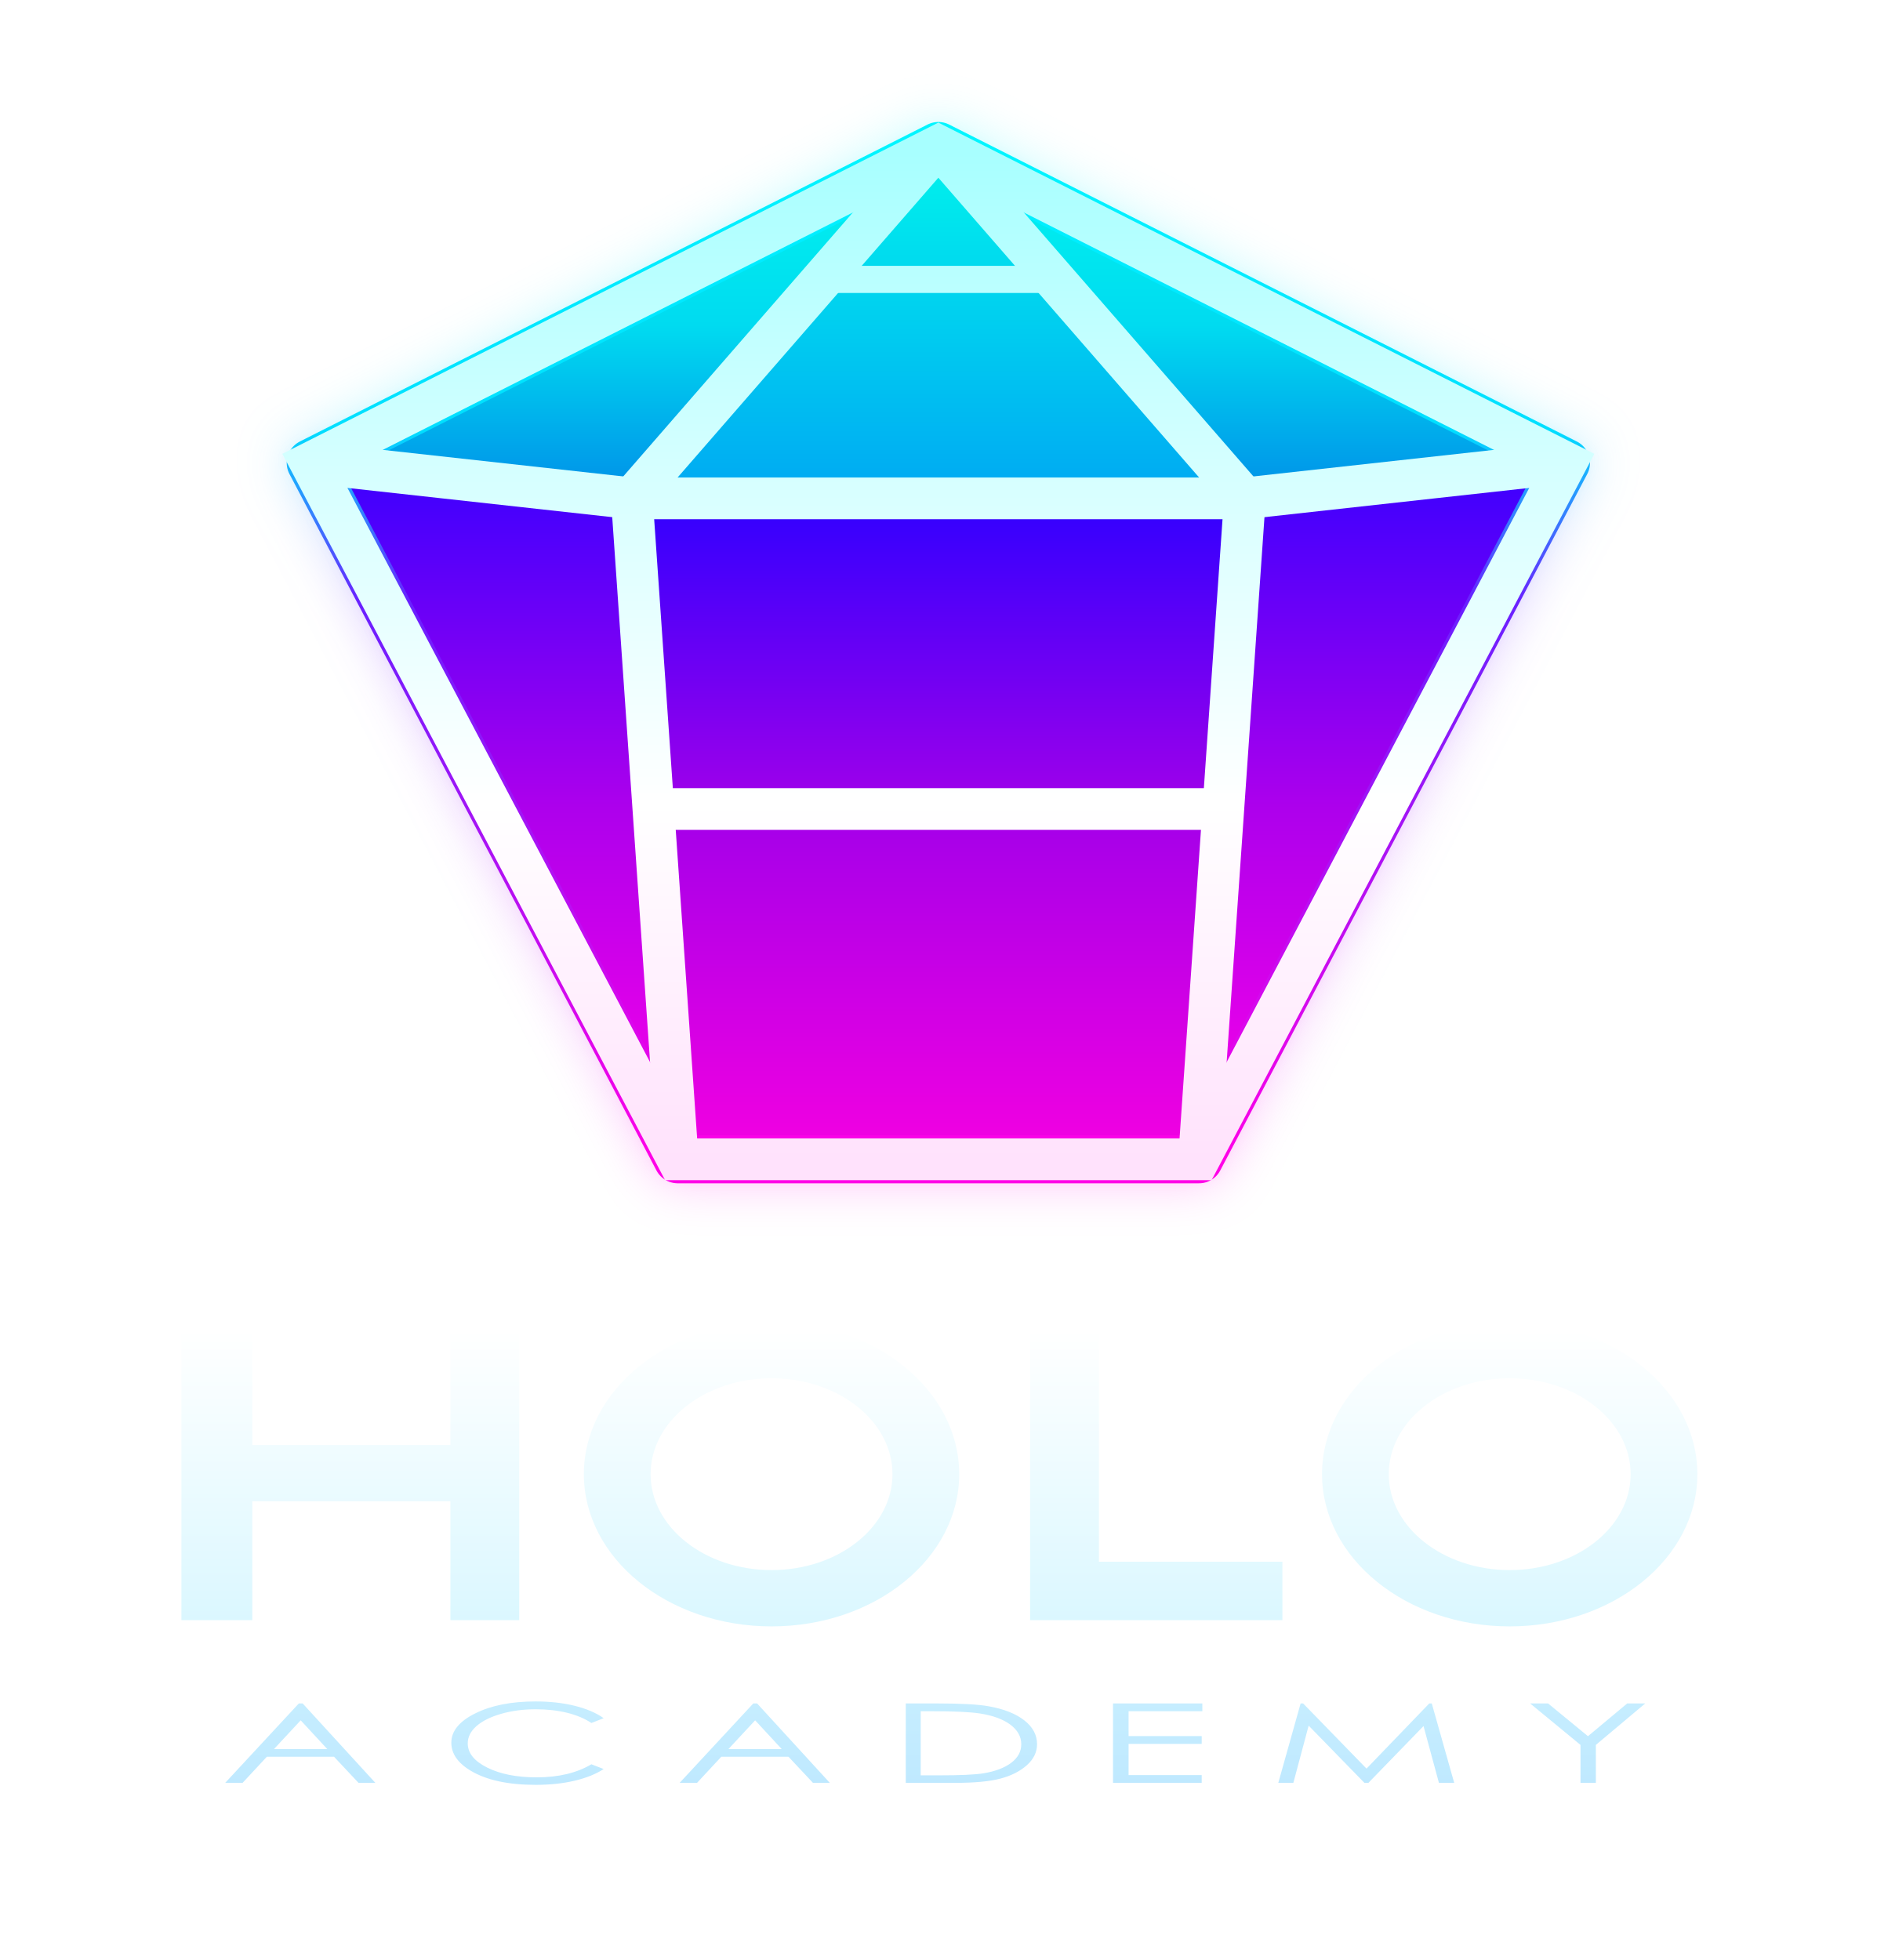
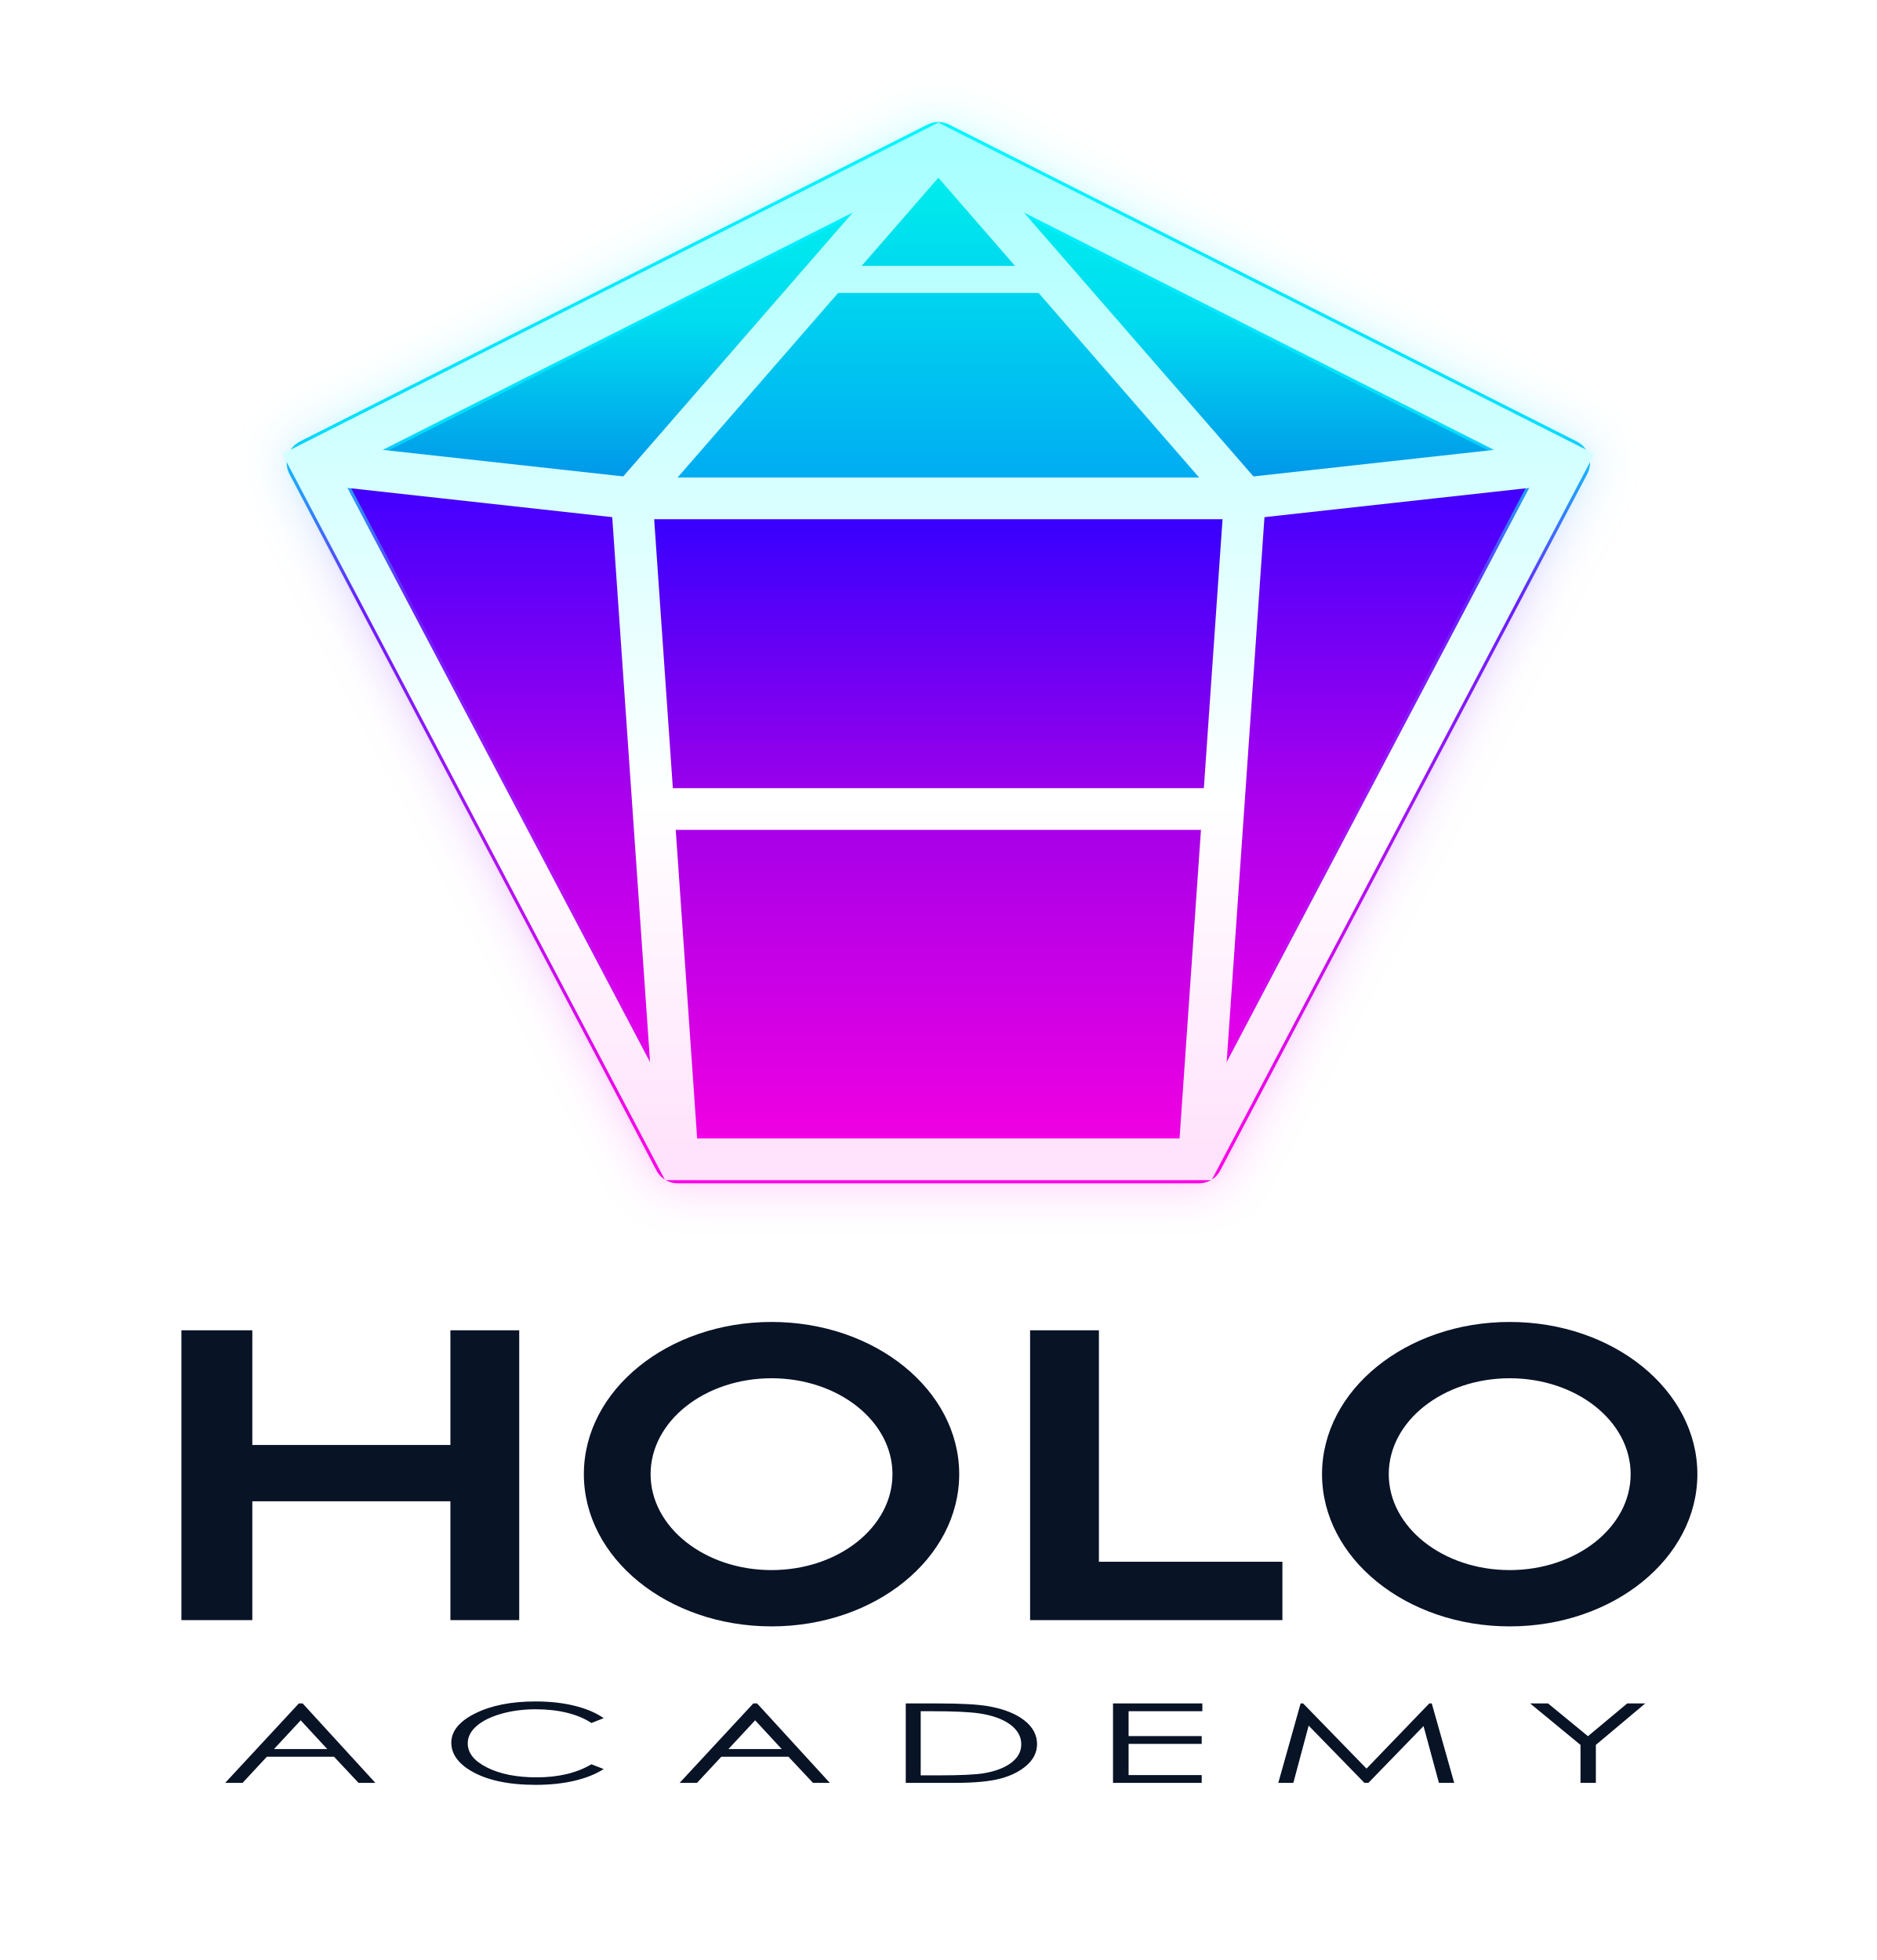
<svg xmlns="http://www.w3.org/2000/svg" width="900" height="940" viewBox="177 177 900 940">
  <defs>
-     <linearGradient id="wm" gradientUnits="userSpaceOnUse" x1="627" y1="815" x2="627" y2="1084">
-       <stop stop-color="#FFFFFF" />
-       <stop offset="0.6" stop-color="#D5F6FF" />
-       <stop offset="1" stop-color="#BFE9FF" />
-     </linearGradient>
    <linearGradient id="top-center" gradientUnits="userSpaceOnUse" x1="627" y1="247" x2="627" y2="416">
      <stop stop-color="#00F4EC" />
      <stop offset="1" stop-color="#00A8F3" />
    </linearGradient>
    <linearGradient id="top-side" gradientUnits="userSpaceOnUse" x1="627" y1="250" x2="627" y2="416">
      <stop stop-color="#00F5EE" />
      <stop offset="0.5" stop-color="#00DBF0" />
      <stop offset="1" stop-color="#008EE8" />
    </linearGradient>
    <linearGradient id="lower-center" gradientUnits="userSpaceOnUse" x1="627" y1="416" x2="627" y2="733">
      <stop stop-color="#3000FF" />
      <stop offset="0.48" stop-color="#A400E9" />
      <stop offset="1" stop-color="#F400E1" />
    </linearGradient>
    <linearGradient id="lower-side" gradientUnits="userSpaceOnUse" x1="627" y1="399" x2="627" y2="733">
      <stop stop-color="#3900FF" />
      <stop offset="0.5" stop-color="#AE00EC" />
      <stop offset="1" stop-color="#FE00E8" />
    </linearGradient>
    <linearGradient id="rails" gradientUnits="userSpaceOnUse" x1="627" y1="247" x2="627" y2="733">
      <stop stop-color="#A7FFFF" />
      <stop offset="0.32" stop-color="#D5FFFF" />
      <stop offset="0.65" stop-color="#FFFFFF" />
      <stop offset="1" stop-color="#FFE2FC" />
    </linearGradient>
    <linearGradient id="halo" gradientUnits="userSpaceOnUse" x1="627" y1="247" x2="627" y2="733">
      <stop stop-color="#00F5FF" />
      <stop offset="0.28" stop-color="#00DFFF" />
      <stop offset="0.45" stop-color="#6920FF" />
      <stop offset="1" stop-color="#FF00E7" />
    </linearGradient>
    <filter id="glow" x="250" y="170" width="760" height="640" filterUnits="userSpaceOnUse" color-interpolation-filters="sRGB">
      <feGaussianBlur stdDeviation="12" />
    </filter>
    <filter id="glow-tight" x="250" y="170" width="760" height="640" filterUnits="userSpaceOnUse" color-interpolation-filters="sRGB">
      <feGaussianBlur stdDeviation="4" />
    </filter>
  </defs>
  <g id="crystal-glow" fill="none" stroke="url(#halo)">
    <path d="M627 247 L326 399 L502 733 H752 L928 399 Z" stroke-width="20" opacity="0.25" filter="url(#glow)" />
    <path d="M627 247 L326 399 L502 733 H752 L928 399 Z" stroke-width="12" opacity="0.3" filter="url(#glow-tight)" />
  </g>
  <g id="filled-facets">
    <path d="M627 247 L326 399 L480 416 Z M627 247 L928 399 L774 416 Z" fill="url(#top-side)" />
    <path d="M627 247 L480 416 H774 Z" fill="url(#top-center)" />
    <path d="M326 399 L480 416 L502 733 Z M928 399 L774 416 L752 733 Z" fill="url(#lower-side)" />
    <path d="M480 416 H774 L752 733 H502 Z" fill="url(#lower-center)" />
  </g>
  <path d="M627 247 L326 399 L502 733 H752 L928 399 Z" fill="none" stroke="url(#halo)" stroke-width="23" stroke-linejoin="round" />
  <g id="crystal-rails" fill="none" stroke="url(#rails)" stroke-width="20" stroke-linejoin="miter" stroke-miterlimit="3">
    <path d="M627 247 L326 399 L502 733 H752 L928 399 Z" />
    <path d="M627 247 L480 416 L502 733 M627 247 L774 416 L752 733" />
    <path d="M326 399 L480 416 H774 L928 399" />
    <path d="M490.341 565 H763.659" />
    <path d="M571.331 311 H682.669" stroke-width="13" />
  </g>
-   <g id="wordmark" fill="url(#wm)">
+   <g id="wordmark" fill="#081326">
    <path d="M264 815 H298 V870 H393 V815 H426 V954 H393 V897 H298 V954 H264 Z" />
    <path fill-rule="evenodd" d="M457 884 A90 73 0 1 0 637 884 A90 73 0 1 0 457 884 Z M489 884 A58 46 0 1 0 605 884 A58 46 0 1 0 489 884 Z" />
    <path d="M671 815 H704 V926 H792 V954 H671 Z" />
    <path fill-rule="evenodd" d="M811 884 A90 73 0 1 0 991 884 A90 73 0 1 0 811 884 Z M843 884 A58 46 0 1 0 959 884 A58 46 0 1 0 843 884 Z" />
    <path transform="translate(285 993) scale(1.319767 1.176471) translate(-142 -1050)" d="M170.147 1050.814 L196.562 1083.186 L190.449 1083.186 L181.541 1072.535 L157.139 1072.535 L148.315 1083.186 L142 1083.186 L168.761 1050.814 Z M169.433 1057.692 L159.727 1069.41 L179.093 1069.41 Z M279.533 1056.822 L275.066 1058.781 C272.602 1056.947 269.643 1055.557 266.191 1054.61 C262.738 1053.664 258.945 1053.191 254.812 1053.191 C250.294 1053.191 246.11 1053.811 242.26 1055.05 C238.409 1056.29 235.425 1057.955 233.307 1060.046 C231.19 1062.137 230.131 1064.488 230.131 1067.099 C230.131 1071.046 232.499 1074.339 237.235 1076.98 C241.971 1079.621 247.946 1080.941 255.159 1080.941 C263.091 1080.941 269.727 1079.166 275.066 1075.616 L279.533 1077.552 C276.709 1079.606 273.186 1081.194 268.963 1082.317 C264.74 1083.439 260.023 1084 254.812 1084 C244.904 1084 237.087 1082.115 231.363 1078.344 C226.562 1075.161 224.162 1071.317 224.162 1066.813 C224.162 1062.074 227.069 1058.087 232.884 1054.852 C238.698 1051.617 245.982 1050 254.735 1050 C260.023 1050 264.798 1050.598 269.059 1051.794 C273.321 1052.989 276.812 1054.665 279.533 1056.822 Z M335.281 1050.814 L361.695 1083.186 L355.582 1083.186 L346.674 1072.535 L322.272 1072.535 L313.448 1083.186 L307.133 1083.186 L333.894 1050.814 Z M334.566 1057.692 L324.86 1069.41 L344.226 1069.41 Z M389.296 1083.186 L389.296 1050.814 L401.04 1050.814 C409.511 1050.814 415.659 1051.203 419.484 1051.981 C424.977 1053.081 429.27 1054.988 432.364 1057.702 C435.457 1060.416 437.003 1063.651 437.003 1067.407 C437.003 1070.649 435.778 1073.503 433.326 1075.968 C430.875 1078.432 427.692 1080.252 423.777 1081.425 C419.862 1082.599 414.375 1083.186 407.316 1083.186 Z M394.725 1080.127 L401.271 1080.127 C409.1 1080.127 414.529 1079.848 417.558 1079.291 C421.82 1078.5 425.17 1077.074 427.608 1075.015 C430.047 1072.955 431.266 1070.437 431.266 1067.462 C431.266 1064.339 429.944 1061.672 427.3 1059.458 C424.656 1057.245 420.972 1055.728 416.249 1054.907 C412.707 1054.291 406.867 1053.983 398.729 1053.983 L394.725 1053.983 Z M464.604 1050.814 L497.064 1050.814 L497.064 1053.983 L470.264 1053.983 L470.264 1064.128 L496.833 1064.128 L496.833 1067.297 L470.264 1067.297 L470.264 1080.017 L496.833 1080.017 L496.833 1083.186 L464.604 1083.186 Z M524.664 1083.186 L532.773 1050.814 L533.693 1050.814 L556.72 1077.376 L579.525 1050.814 L580.432 1050.814 L588.583 1083.186 L583.032 1083.186 L577.436 1060.035 L557.409 1083.186 L555.962 1083.186 L535.696 1059.859 L530.132 1083.186 Z M616.183 1050.814 L622.696 1050.814 L637.19 1064.165 L651.454 1050.814 L658 1050.814 L640.057 1067.715 L640.057 1083.186 L634.473 1083.186 L634.473 1067.715 Z " />
  </g>
</svg>
